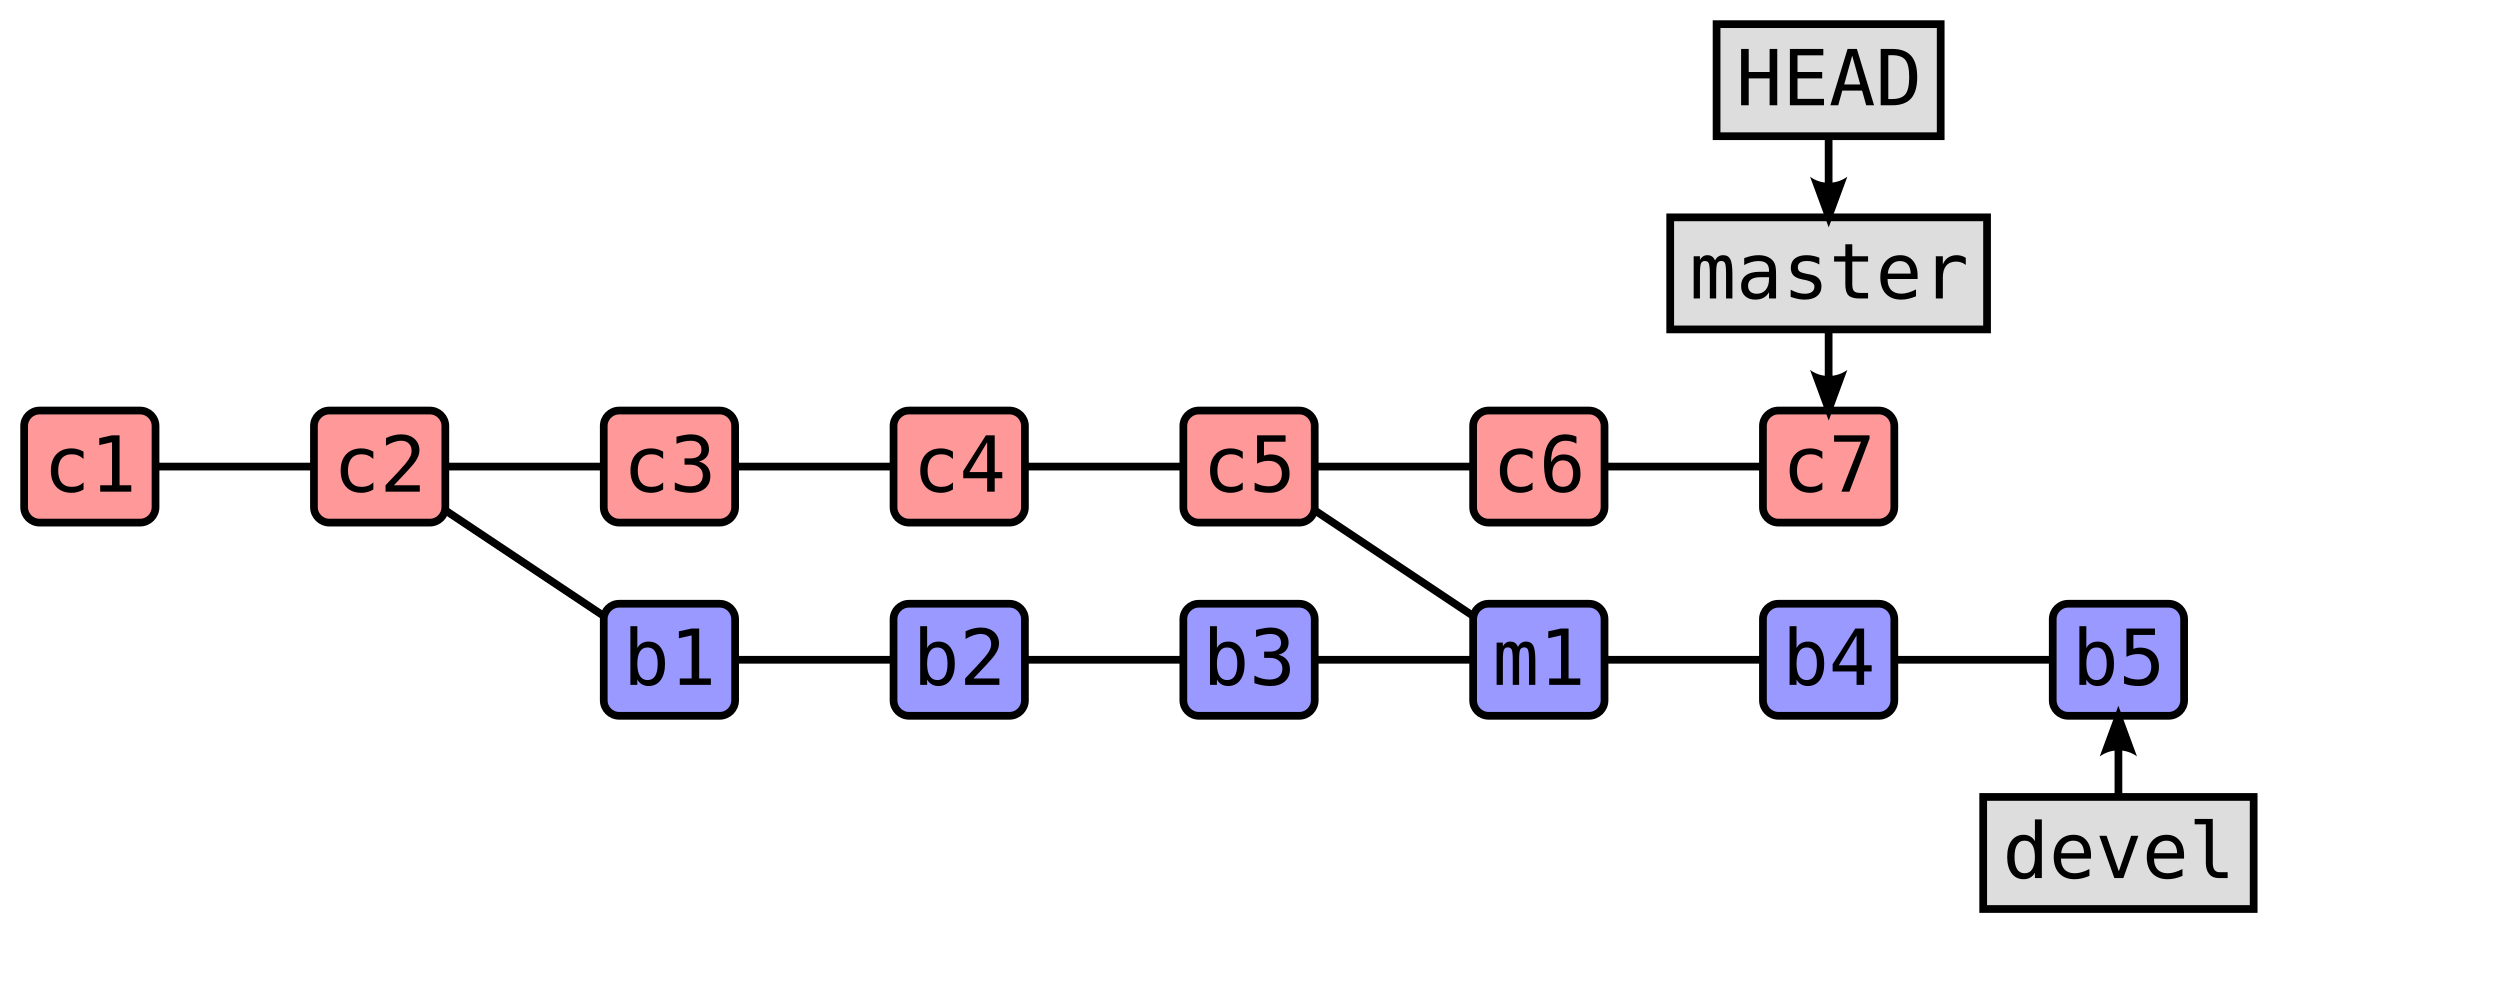
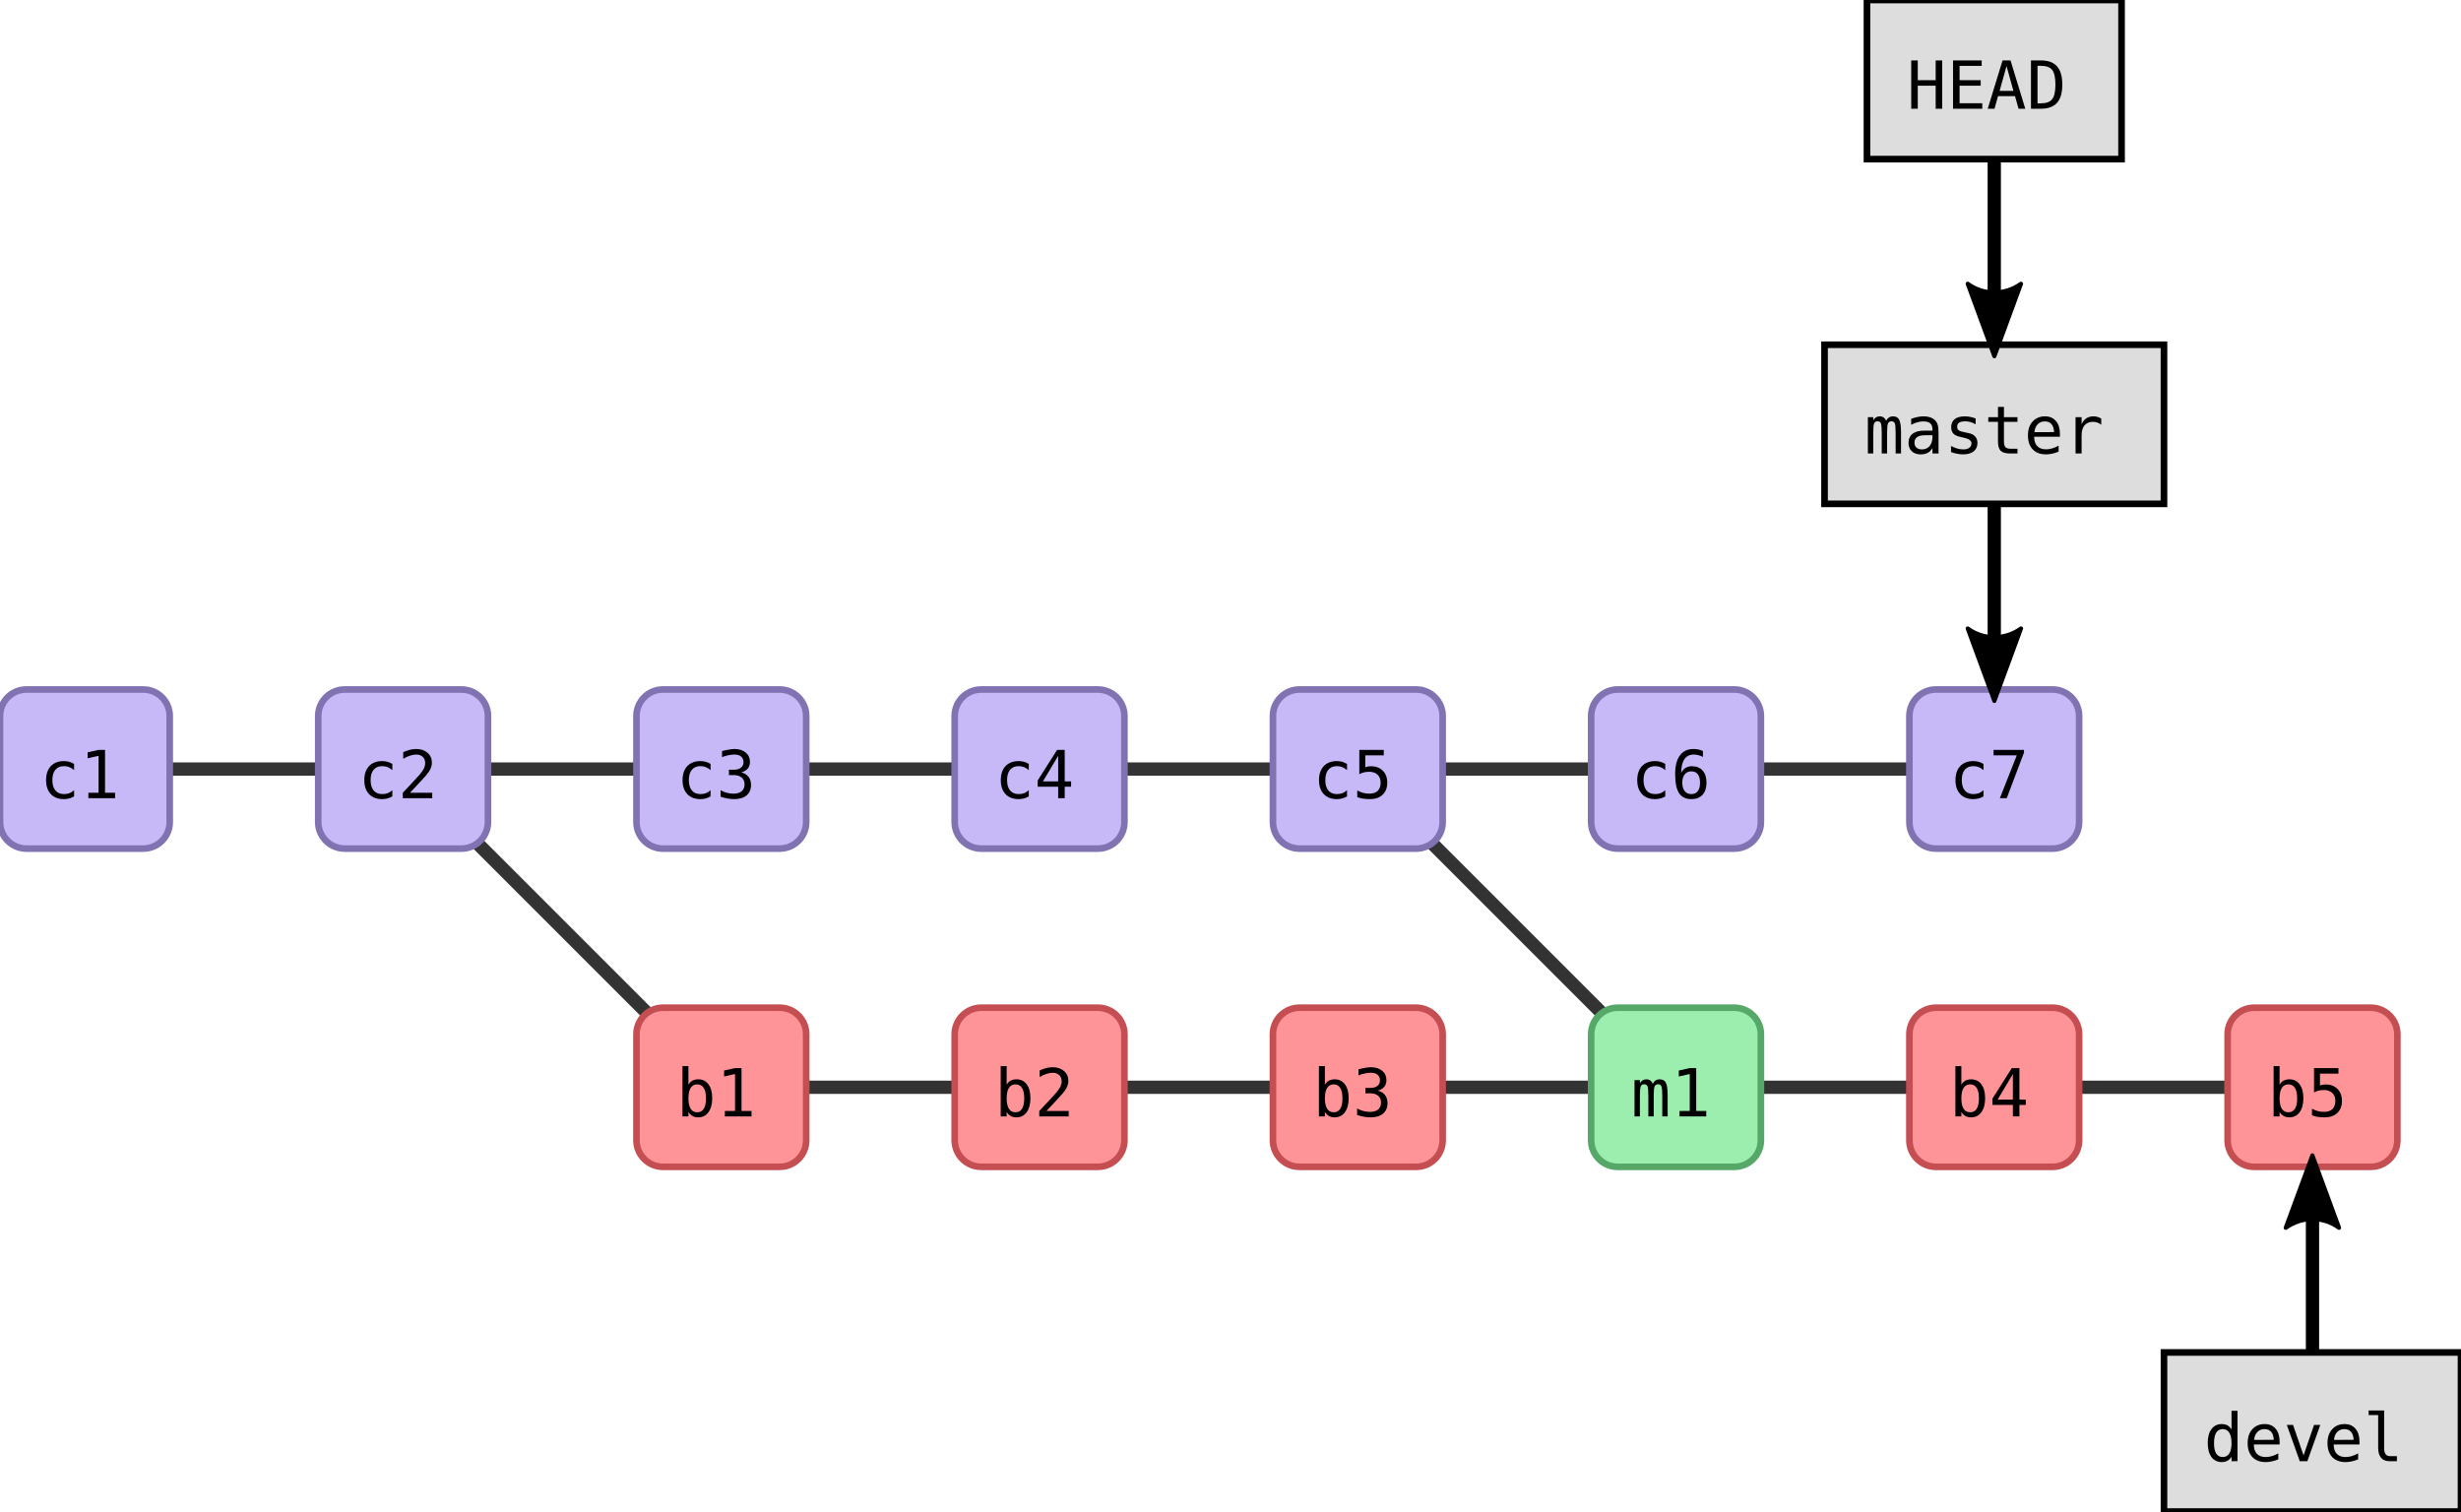
- <svg xmlns="http://www.w3.org/2000/svg" width="517.6" height="206.4" id="svg2" version="1.1">
+ <svg xmlns="http://www.w3.org/2000/svg" width="464.0" height="285.0" id="svg2" version="1.1">
  <defs id="defs4">
-     <marker orient="auto" refY="0.0" refX="0.0" id="Arrow2Mend" style="overflow:visible;">
-       <path id="path3786" style="fill-rule:evenodd;stroke-width:0.625;stroke-linejoin:round;" d="M 8.719,4.034 L -2.207,0.016 L 8.719,-4.002 C 6.973,-1.63 6.983,1.616 8.719,4.034 z " transform="scale(0.6) rotate(180) translate(0,0)" />
+     <marker orient="auto" refY="0.0" refX="0.0" id="fullmarker" style="overflow:visible;">
+       <path style="opacity:1.0;fill:#000000;stroke:#000000;fill-rule:evenodd;stroke-width:0.625;stroke-linejoin:round;" d="M 8.719,4.034 L -2.207,0.016 L 8.719,-4.002 C 6.973,-1.63 6.983,1.616 8.719,4.034 z " transform="scale(0.5) rotate(180) translate(0,0)" />
+     </marker>
+     <marker orient="auto" refY="0.0" refX="0.0" id="ghostmarker" style="overflow:visible;">
+       <path style="opacity:0.2;fill:#000000;stroke:#000000;fill-rule:evenodd;stroke-width:0.625;stroke-linejoin:round;" d="M 8.719,4.034 L -2.207,0.016 L 8.719,-4.002 C 6.973,-1.63 6.983,1.616 8.719,4.034 z " transform="scale(0.5) rotate(180) translate(0,0)" />
    </marker>
  </defs>
-   <g id="layer1">
-     <rect style="fill:#ff9999;stroke:#000000;stroke-width:1.6;stroke-miterlimit:4;stroke-dasharray:none" id="rect2989" width="27.2" height="23.2" x="5" y="85" ry="3.2" />
-     <text xml:space="preserve" style="font-size:16px;font-style:normal;font-weight:normal;line-height:125%;letter-spacing:0px;word-spacing:0px;fill:#000000;fill-opacity:1;stroke:none;font-family:DejaVu Sans Mono" x="9" y="101.8" id="text2985">
-       <tspan id="tspan2987" x="9" y="101.8">c1</tspan>
-     </text>
-   </g>
-   <g id="layer1">
-     <rect style="fill:#ff9999;stroke:#000000;stroke-width:1.6;stroke-miterlimit:4;stroke-dasharray:none" id="rect2989" width="27.2" height="23.2" x="65" y="85" ry="3.2" />
-     <text xml:space="preserve" style="font-size:16px;font-style:normal;font-weight:normal;line-height:125%;letter-spacing:0px;word-spacing:0px;fill:#000000;fill-opacity:1;stroke:none;font-family:DejaVu Sans Mono" x="69" y="101.8" id="text2985">
-       <tspan id="tspan2987" x="69" y="101.8">c2</tspan>
-     </text>
-   </g>
-   <line x1="64.98" y1="96.6" x2="32.22" y2="96.6" style="stroke:#000000; stroke-width:1.6; stroke-opacity:1.0" />
-   <g id="layer1">
-     <rect style="fill:#9999ff;stroke:#000000;stroke-width:1.6;stroke-miterlimit:4;stroke-dasharray:none" id="rect2989" width="27.2" height="23.2" x="125" y="125" ry="3.2" />
-     <text xml:space="preserve" style="font-size:16px;font-style:normal;font-weight:normal;line-height:125%;letter-spacing:0px;word-spacing:0px;fill:#000000;fill-opacity:1;stroke:none;font-family:DejaVu Sans Mono" x="129" y="141.8" id="text2985">
-       <tspan id="tspan2987" x="129" y="141.8">b1</tspan>
-     </text>
-   </g>
-   <line x1="124.98" y1="127.52" x2="92.22" y2="105.68" style="stroke:#000000; stroke-width:1.6; stroke-opacity:1.0" />
-   <g id="layer1">
-     <rect style="fill:#ff9999;stroke:#000000;stroke-width:1.6;stroke-miterlimit:4;stroke-dasharray:none" id="rect2989" width="27.2" height="23.2" x="125" y="85" ry="3.2" />
-     <text xml:space="preserve" style="font-size:16px;font-style:normal;font-weight:normal;line-height:125%;letter-spacing:0px;word-spacing:0px;fill:#000000;fill-opacity:1;stroke:none;font-family:DejaVu Sans Mono" x="129" y="101.8" id="text2985">
-       <tspan id="tspan2987" x="129" y="101.8">c3</tspan>
-     </text>
-   </g>
-   <line x1="124.98" y1="96.6" x2="92.22" y2="96.6" style="stroke:#000000; stroke-width:1.6; stroke-opacity:1.0" />
-   <g id="layer1">
-     <rect style="fill:#9999ff;stroke:#000000;stroke-width:1.6;stroke-miterlimit:4;stroke-dasharray:none" id="rect2989" width="27.2" height="23.2" x="185" y="125" ry="3.2" />
-     <text xml:space="preserve" style="font-size:16px;font-style:normal;font-weight:normal;line-height:125%;letter-spacing:0px;word-spacing:0px;fill:#000000;fill-opacity:1;stroke:none;font-family:DejaVu Sans Mono" x="189" y="141.8" id="text2985">
-       <tspan id="tspan2987" x="189" y="141.8">b2</tspan>
-     </text>
-   </g>
-   <line x1="184.98" y1="136.6" x2="152.22" y2="136.6" style="stroke:#000000; stroke-width:1.6; stroke-opacity:1.0" />
-   <g id="layer1">
-     <rect style="fill:#ff9999;stroke:#000000;stroke-width:1.6;stroke-miterlimit:4;stroke-dasharray:none" id="rect2989" width="27.2" height="23.2" x="185" y="85" ry="3.2" />
-     <text xml:space="preserve" style="font-size:16px;font-style:normal;font-weight:normal;line-height:125%;letter-spacing:0px;word-spacing:0px;fill:#000000;fill-opacity:1;stroke:none;font-family:DejaVu Sans Mono" x="189" y="101.8" id="text2985">
-       <tspan id="tspan2987" x="189" y="101.8">c4</tspan>
-     </text>
-   </g>
-   <line x1="184.98" y1="96.6" x2="152.22" y2="96.6" style="stroke:#000000; stroke-width:1.6; stroke-opacity:1.0" />
-   <g id="layer1">
-     <rect style="fill:#9999ff;stroke:#000000;stroke-width:1.6;stroke-miterlimit:4;stroke-dasharray:none" id="rect2989" width="27.2" height="23.2" x="245" y="125" ry="3.2" />
-     <text xml:space="preserve" style="font-size:16px;font-style:normal;font-weight:normal;line-height:125%;letter-spacing:0px;word-spacing:0px;fill:#000000;fill-opacity:1;stroke:none;font-family:DejaVu Sans Mono" x="249" y="141.8" id="text2985">
-       <tspan id="tspan2987" x="249" y="141.8">b3</tspan>
-     </text>
-   </g>
-   <line x1="244.98" y1="136.6" x2="212.22" y2="136.6" style="stroke:#000000; stroke-width:1.6; stroke-opacity:1.0" />
-   <g id="layer1">
-     <rect style="fill:#ff9999;stroke:#000000;stroke-width:1.6;stroke-miterlimit:4;stroke-dasharray:none" id="rect2989" width="27.2" height="23.2" x="245" y="85" ry="3.2" />
-     <text xml:space="preserve" style="font-size:16px;font-style:normal;font-weight:normal;line-height:125%;letter-spacing:0px;word-spacing:0px;fill:#000000;fill-opacity:1;stroke:none;font-family:DejaVu Sans Mono" x="249" y="101.8" id="text2985">
-       <tspan id="tspan2987" x="249" y="101.8">c5</tspan>
-     </text>
-   </g>
-   <line x1="244.98" y1="96.6" x2="212.22" y2="96.6" style="stroke:#000000; stroke-width:1.6; stroke-opacity:1.0" />
-   <g id="layer1">
-     <rect style="fill:#9999ff;stroke:#000000;stroke-width:1.6;stroke-miterlimit:4;stroke-dasharray:none" id="rect2989" width="27.2" height="23.2" x="305" y="125" ry="3.2" />
-     <text xml:space="preserve" style="font-size:16px;font-style:normal;font-weight:normal;line-height:125%;letter-spacing:0px;word-spacing:0px;fill:#000000;fill-opacity:1;stroke:none;font-family:DejaVu Sans Mono" x="309" y="141.8" id="text2985">
-       <tspan id="tspan2987" x="309" y="141.8">m1</tspan>
-     </text>
-   </g>
-   <line x1="304.98" y1="136.6" x2="272.22" y2="136.6" style="stroke:#000000; stroke-width:1.6; stroke-opacity:1.0" />
-   <line x1="304.98" y1="127.52" x2="272.22" y2="105.68" style="stroke:#000000; stroke-width:1.6; stroke-opacity:1.0" />
-   <g id="layer1">
-     <rect style="fill:#ff9999;stroke:#000000;stroke-width:1.6;stroke-miterlimit:4;stroke-dasharray:none" id="rect2989" width="27.2" height="23.2" x="305" y="85" ry="3.2" />
-     <text xml:space="preserve" style="font-size:16px;font-style:normal;font-weight:normal;line-height:125%;letter-spacing:0px;word-spacing:0px;fill:#000000;fill-opacity:1;stroke:none;font-family:DejaVu Sans Mono" x="309" y="101.8" id="text2985">
-       <tspan id="tspan2987" x="309" y="101.8">c6</tspan>
-     </text>
-   </g>
-   <line x1="304.98" y1="96.6" x2="272.22" y2="96.6" style="stroke:#000000; stroke-width:1.6; stroke-opacity:1.0" />
-   <g id="layer1">
-     <rect style="fill:#9999ff;stroke:#000000;stroke-width:1.6;stroke-miterlimit:4;stroke-dasharray:none" id="rect2989" width="27.2" height="23.2" x="365" y="125" ry="3.2" />
-     <text xml:space="preserve" style="font-size:16px;font-style:normal;font-weight:normal;line-height:125%;letter-spacing:0px;word-spacing:0px;fill:#000000;fill-opacity:1;stroke:none;font-family:DejaVu Sans Mono" x="369" y="141.8" id="text2985">
-       <tspan id="tspan2987" x="369" y="141.8">b4</tspan>
-     </text>
-   </g>
-   <line x1="364.98" y1="136.6" x2="332.22" y2="136.6" style="stroke:#000000; stroke-width:1.6; stroke-opacity:1.0" />
-   <g id="layer1">
-     <rect style="fill:#ff9999;stroke:#000000;stroke-width:1.6;stroke-miterlimit:4;stroke-dasharray:none" id="rect2989" width="27.2" height="23.2" x="365" y="85" ry="3.2" />
-     <text xml:space="preserve" style="font-size:16px;font-style:normal;font-weight:normal;line-height:125%;letter-spacing:0px;word-spacing:0px;fill:#000000;fill-opacity:1;stroke:none;font-family:DejaVu Sans Mono" x="369" y="101.8" id="text2985">
-       <tspan id="tspan2987" x="369" y="101.8">c7</tspan>
-     </text>
-   </g>
-   <line x1="364.98" y1="96.6" x2="332.22" y2="96.6" style="stroke:#000000; stroke-width:1.6; stroke-opacity:1.0" />
-   <g id="layer1">
-     <rect style="fill:#dddddd;stroke:#000000;stroke-width:1.6;stroke-miterlimit:4;stroke-dasharray:none" id="rect2989" width="65.6" height="23.2" x="345.8" y="45" ry="0" />
-     <text xml:space="preserve" style="font-size:16px;font-style:normal;font-weight:normal;line-height:125%;letter-spacing:0px;word-spacing:0px;fill:#000000;fill-opacity:1;stroke:none;font-family:DejaVu Sans Mono" x="349.8" y="61.8" id="text2985">
-       <tspan id="tspan2987" x="349.8" y="61.8">master</tspan>
-     </text>
-   </g>
-   <g id="layer1">
-     <path style="fill:none;stroke:#000000;stroke-width:1.6;stroke-linecap:butt;stroke-linejoin:miter;stroke-opacity:1;marker-end:url(#Arrow2Mend);stroke-miterlimit:4;stroke-dasharray:none" d="M 378.6,68.24 378.6,84.96" id="path2985" />
-   </g>
-   <g id="layer1">
-     <rect style="fill:#dddddd;stroke:#000000;stroke-width:1.6;stroke-miterlimit:4;stroke-dasharray:none" id="rect2989" width="46.4" height="23.2" x="355.4" y="5" ry="0" />
-     <text xml:space="preserve" style="font-size:16px;font-style:normal;font-weight:normal;line-height:125%;letter-spacing:0px;word-spacing:0px;fill:#000000;fill-opacity:1;stroke:none;font-family:DejaVu Sans Mono" x="359.4" y="21.8" id="text2985">
-       <tspan id="tspan2987" x="359.4" y="21.8">HEAD</tspan>
-     </text>
-   </g>
-   <g id="layer1">
-     <path style="fill:none;stroke:#000000;stroke-width:1.6;stroke-linecap:butt;stroke-linejoin:miter;stroke-opacity:1;marker-end:url(#Arrow2Mend);stroke-miterlimit:4;stroke-dasharray:none" d="M 378.6,28.24 378.6,44.96" id="path2985" />
-   </g>
-   <g id="layer1">
-     <rect style="fill:#9999ff;stroke:#000000;stroke-width:1.6;stroke-miterlimit:4;stroke-dasharray:none" id="rect2989" width="27.2" height="23.2" x="425" y="125" ry="3.2" />
-     <text xml:space="preserve" style="font-size:16px;font-style:normal;font-weight:normal;line-height:125%;letter-spacing:0px;word-spacing:0px;fill:#000000;fill-opacity:1;stroke:none;font-family:DejaVu Sans Mono" x="429" y="141.8" id="text2985">
-       <tspan id="tspan2987" x="429" y="141.8">b5</tspan>
-     </text>
-   </g>
-   <line x1="424.98" y1="136.6" x2="392.22" y2="136.6" style="stroke:#000000; stroke-width:1.6; stroke-opacity:1.0" />
-   <g id="layer1">
-     <rect style="fill:#dddddd;stroke:#000000;stroke-width:1.6;stroke-miterlimit:4;stroke-dasharray:none" id="rect2989" width="56" height="23.2" x="410.6" y="165" ry="0" />
-     <text xml:space="preserve" style="font-size:16px;font-style:normal;font-weight:normal;line-height:125%;letter-spacing:0px;word-spacing:0px;fill:#000000;fill-opacity:1;stroke:none;font-family:DejaVu Sans Mono" x="414.6" y="181.8" id="text2985">
-       <tspan id="tspan2987" x="414.6" y="181.8">devel</tspan>
-     </text>
-   </g>
-   <g id="layer1">
-     <path style="fill:none;stroke:#000000;stroke-width:1.6;stroke-linecap:butt;stroke-linejoin:miter;stroke-opacity:1;marker-end:url(#Arrow2Mend);stroke-miterlimit:4;stroke-dasharray:none" d="M 438.6,164.96 438.6,148.24" id="path2985" />
+   <g transform="translate(-0.0,130.0) rotate(0)" id="layer1">
+     <line x1="76.0" y1="15.0" x2="136.0" y2="15.0" style="stroke:#000000;                         stroke-width:2.5;                         stroke-opacity:0.8" />
+     <line x1="76.0" y1="15.0" x2="136.0" y2="75.0" style="stroke:#000000;                         stroke-width:2.5;                         stroke-opacity:0.8" />
+     <line x1="196.0" y1="15.0" x2="256.0" y2="15.0" style="stroke:#000000;                         stroke-width:2.5;                         stroke-opacity:0.8" />
+     <line x1="136.0" y1="75.0" x2="196.0" y2="75.0" style="stroke:#000000;                         stroke-width:2.5;                         stroke-opacity:0.8" />
+     <line x1="316.0" y1="15.0" x2="376.0" y2="15.0" style="stroke:#000000;                         stroke-width:2.5;                         stroke-opacity:0.8" />
+     <line x1="256.0" y1="15.0" x2="316.0" y2="15.0" style="stroke:#000000;                         stroke-width:2.5;                         stroke-opacity:0.8" />
+     <line x1="256.0" y1="15.0" x2="316.0" y2="75.0" style="stroke:#000000;                         stroke-width:2.5;                         stroke-opacity:0.8" />
+     <line x1="316.0" y1="75.0" x2="376.0" y2="75.0" style="stroke:#000000;                         stroke-width:2.5;                         stroke-opacity:0.8" />
+     <line x1="256.0" y1="75.0" x2="316.0" y2="75.0" style="stroke:#000000;                         stroke-width:2.5;                         stroke-opacity:0.8" />
+     <line x1="376.0" y1="75.0" x2="436.0" y2="75.0" style="stroke:#000000;                         stroke-width:2.5;                         stroke-opacity:0.8" />
+     <line x1="16.0" y1="15.0" x2="76.0" y2="15.0" style="stroke:#000000;                         stroke-width:2.5;                         stroke-opacity:0.8" />
+     <line x1="196.0" y1="75.0" x2="256.0" y2="75.0" style="stroke:#000000;                         stroke-width:2.5;                         stroke-opacity:0.8" />
+     <line x1="136.0" y1="15.0" x2="196.0" y2="15.0" style="stroke:#000000;                         stroke-width:2.5;                         stroke-opacity:0.8" />
+     <rect style="fill:#c7b8f8;                         stroke:#8172B2;                         stroke-width:1.25;                         stroke-miterlimit:4;                         stroke-opacity:1.0;                         stroke-dasharray:none" width="32.0" height="30.0" x="60.0" y="0.0" ry="5.0" />
+     <text style="font-size:12.5px;                         font-style:normal;                         font-weight:normal;                         line-height:125%%;                         letter-spacing:0px;                         word-spacing:0px;                         fill:#000000;                         fill-opacity:1.0;                         stroke:none;                         font-family:DejaVu Sans Mono" x="67.5" y="20.5">c2</text>
+     <rect style="fill:#c7b8f8;                         stroke:#8172B2;                         stroke-width:1.25;                         stroke-miterlimit:4;                         stroke-opacity:1.0;                         stroke-dasharray:none" width="32.0" height="30.0" x="360.0" y="0.0" ry="5.0" />
+     <text style="font-size:12.5px;                         font-style:normal;                         font-weight:normal;                         line-height:125%%;                         letter-spacing:0px;                         word-spacing:0px;                         fill:#000000;                         fill-opacity:1.0;                         stroke:none;                         font-family:DejaVu Sans Mono" x="367.5" y="20.5">c7</text>
+     <rect style="fill:#ff9498;                         stroke:#C44E52;                         stroke-width:1.25;                         stroke-miterlimit:4;                         stroke-opacity:1.0;                         stroke-dasharray:none" width="32.0" height="30.0" x="420.0" y="60.0" ry="5.0" />
+     <text style="font-size:12.5px;                         font-style:normal;                         font-weight:normal;                         line-height:125%%;                         letter-spacing:0px;                         word-spacing:0px;                         fill:#000000;                         fill-opacity:1.0;                         stroke:none;                         font-family:DejaVu Sans Mono" x="427.5" y="80.5">b5</text>
+     <rect style="fill:#c7b8f8;                         stroke:#8172B2;                         stroke-width:1.25;                         stroke-miterlimit:4;                         stroke-opacity:1.0;                         stroke-dasharray:none" width="32.0" height="30.0" x="180.0" y="0.0" ry="5.0" />
+     <text style="font-size:12.5px;                         font-style:normal;                         font-weight:normal;                         line-height:125%%;                         letter-spacing:0px;                         word-spacing:0px;                         fill:#000000;                         fill-opacity:1.0;                         stroke:none;                         font-family:DejaVu Sans Mono" x="187.5" y="20.5">c4</text>
+     <rect style="fill:#ff9498;                         stroke:#C44E52;                         stroke-width:1.25;                         stroke-miterlimit:4;                         stroke-opacity:1.0;                         stroke-dasharray:none" width="32.0" height="30.0" x="120.0" y="60.0" ry="5.0" />
+     <text style="font-size:12.5px;                         font-style:normal;                         font-weight:normal;                         line-height:125%%;                         letter-spacing:0px;                         word-spacing:0px;                         fill:#000000;                         fill-opacity:1.0;                         stroke:none;                         font-family:DejaVu Sans Mono" x="127.5" y="80.5">b1</text>
+     <rect style="fill:#c7b8f8;                         stroke:#8172B2;                         stroke-width:1.25;                         stroke-miterlimit:4;                         stroke-opacity:1.0;                         stroke-dasharray:none" width="32.0" height="30.0" x="300.0" y="0.0" ry="5.0" />
+     <text style="font-size:12.5px;                         font-style:normal;                         font-weight:normal;                         line-height:125%%;                         letter-spacing:0px;                         word-spacing:0px;                         fill:#000000;                         fill-opacity:1.0;                         stroke:none;                         font-family:DejaVu Sans Mono" x="307.5" y="20.5">c6</text>
+     <rect style="fill:#c7b8f8;                         stroke:#8172B2;                         stroke-width:1.25;                         stroke-miterlimit:4;                         stroke-opacity:1.0;                         stroke-dasharray:none" width="32.0" height="30.0" x="240.0" y="0.0" ry="5.0" />
+     <text style="font-size:12.5px;                         font-style:normal;                         font-weight:normal;                         line-height:125%%;                         letter-spacing:0px;                         word-spacing:0px;                         fill:#000000;                         fill-opacity:1.0;                         stroke:none;                         font-family:DejaVu Sans Mono" x="247.5" y="20.5">c5</text>
+     <rect style="fill:#9beeae;                         stroke:#55A868;                         stroke-width:1.25;                         stroke-miterlimit:4;                         stroke-opacity:1.0;                         stroke-dasharray:none" width="32.0" height="30.0" x="300.0" y="60.0" ry="5.0" />
+     <text style="font-size:12.5px;                         font-style:normal;                         font-weight:normal;                         line-height:125%%;                         letter-spacing:0px;                         word-spacing:0px;                         fill:#000000;                         fill-opacity:1.0;                         stroke:none;                         font-family:DejaVu Sans Mono" x="307.5" y="80.5">m1</text>
+     <rect style="fill:#ff9498;                         stroke:#C44E52;                         stroke-width:1.25;                         stroke-miterlimit:4;                         stroke-opacity:1.0;                         stroke-dasharray:none" width="32.0" height="30.0" x="240.0" y="60.0" ry="5.0" />
+     <text style="font-size:12.5px;                         font-style:normal;                         font-weight:normal;                         line-height:125%%;                         letter-spacing:0px;                         word-spacing:0px;                         fill:#000000;                         fill-opacity:1.0;                         stroke:none;                         font-family:DejaVu Sans Mono" x="247.5" y="80.5">b3</text>
+     <rect style="fill:#ff9498;                         stroke:#C44E52;                         stroke-width:1.25;                         stroke-miterlimit:4;                         stroke-opacity:1.0;                         stroke-dasharray:none" width="32.0" height="30.0" x="360.0" y="60.0" ry="5.0" />
+     <text style="font-size:12.5px;                         font-style:normal;                         font-weight:normal;                         line-height:125%%;                         letter-spacing:0px;                         word-spacing:0px;                         fill:#000000;                         fill-opacity:1.0;                         stroke:none;                         font-family:DejaVu Sans Mono" x="367.5" y="80.5">b4</text>
+     <rect style="fill:#c7b8f8;                         stroke:#8172B2;                         stroke-width:1.25;                         stroke-miterlimit:4;                         stroke-opacity:1.0;                         stroke-dasharray:none" width="32.0" height="30.0" x="0.0" y="0.0" ry="5.0" />
+     <text style="font-size:12.5px;                         font-style:normal;                         font-weight:normal;                         line-height:125%%;                         letter-spacing:0px;                         word-spacing:0px;                         fill:#000000;                         fill-opacity:1.0;                         stroke:none;                         font-family:DejaVu Sans Mono" x="7.5" y="20.5">c1</text>
+     <rect style="fill:#ff9498;                         stroke:#C44E52;                         stroke-width:1.25;                         stroke-miterlimit:4;                         stroke-opacity:1.0;                         stroke-dasharray:none" width="32.0" height="30.0" x="180.0" y="60.0" ry="5.0" />
+     <text style="font-size:12.5px;                         font-style:normal;                         font-weight:normal;                         line-height:125%%;                         letter-spacing:0px;                         word-spacing:0px;                         fill:#000000;                         fill-opacity:1.0;                         stroke:none;                         font-family:DejaVu Sans Mono" x="187.5" y="80.5">b2</text>
+     <rect style="fill:#c7b8f8;                         stroke:#8172B2;                         stroke-width:1.25;                         stroke-miterlimit:4;                         stroke-opacity:1.0;                         stroke-dasharray:none" width="32.0" height="30.0" x="120.0" y="0.0" ry="5.0" />
+     <text style="font-size:12.5px;                         font-style:normal;                         font-weight:normal;                         line-height:125%%;                         letter-spacing:0px;                         word-spacing:0px;                         fill:#000000;                         fill-opacity:1.0;                         stroke:none;                         font-family:DejaVu Sans Mono" x="127.5" y="20.5">c3</text>
+     <path style="fill:none;                  stroke:#000000;                  stroke-width:2.5;                  stroke-linecap:butt;                  stroke-linejoin:miter;                  stroke-opacity:1.0;                  marker-end:url(#fullmarker);                  stroke-miterlimit:4;                  stroke-dasharray:none" d="M 436.0,140.0 436.0,90.6" />
+     <rect style="fill:#dddddd;                         stroke:#000000;                         stroke-width:1.25;                         stroke-miterlimit:4;                         stroke-opacity:1.0;                         stroke-dasharray:none" width="56.0" height="30.0" x="408.0" y="125.0" ry="0.0" />
+     <text style="font-size:12.5px;                         font-style:normal;                         font-weight:normal;                         line-height:125%%;                         letter-spacing:0px;                         word-spacing:0px;                         fill:#000000;                         fill-opacity:1.0;                         stroke:none;                         font-family:DejaVu Sans Mono" x="415.5" y="145.5">devel</text>
+     <path style="fill:none;                  stroke:#000000;                  stroke-width:2.5;                  stroke-linecap:butt;                  stroke-linejoin:miter;                  stroke-opacity:1.0;                  marker-end:url(#fullmarker);                  stroke-miterlimit:4;                  stroke-dasharray:none" d="M 376.0,-50.0 376.0,-0.6" />
+     <rect style="fill:#dddddd;                         stroke:#000000;                         stroke-width:1.25;                         stroke-miterlimit:4;                         stroke-opacity:1.0;                         stroke-dasharray:none" width="64.0" height="30.0" x="344.0" y="-65.0" ry="0.0" />
+     <text style="font-size:12.5px;                         font-style:normal;                         font-weight:normal;                         line-height:125%%;                         letter-spacing:0px;                         word-spacing:0px;                         fill:#000000;                         fill-opacity:1.0;                         stroke:none;                         font-family:DejaVu Sans Mono" x="351.5" y="-44.5">master</text>
+     <path style="fill:none;                  stroke:#000000;                  stroke-width:2.5;                  stroke-linecap:butt;                  stroke-linejoin:miter;                  stroke-opacity:1.0;                  marker-end:url(#fullmarker);                  stroke-miterlimit:4;                  stroke-dasharray:none" d="M 376.0,-115.0 376.0,-65.6" />
+     <rect style="fill:#dddddd;                         stroke:#000000;                         stroke-width:1.25;                         stroke-miterlimit:4;                         stroke-opacity:1.0;                         stroke-dasharray:none" width="48.0" height="30.0" x="352.0" y="-130.0" ry="0.0" />
+     <text style="font-size:12.5px;                         font-style:normal;                         font-weight:normal;                         line-height:125%%;                         letter-spacing:0px;                         word-spacing:0px;                         fill:#000000;                         fill-opacity:1.0;                         stroke:none;                         font-family:DejaVu Sans Mono" x="359.5" y="-109.5">HEAD</text>
  </g>
</svg>
